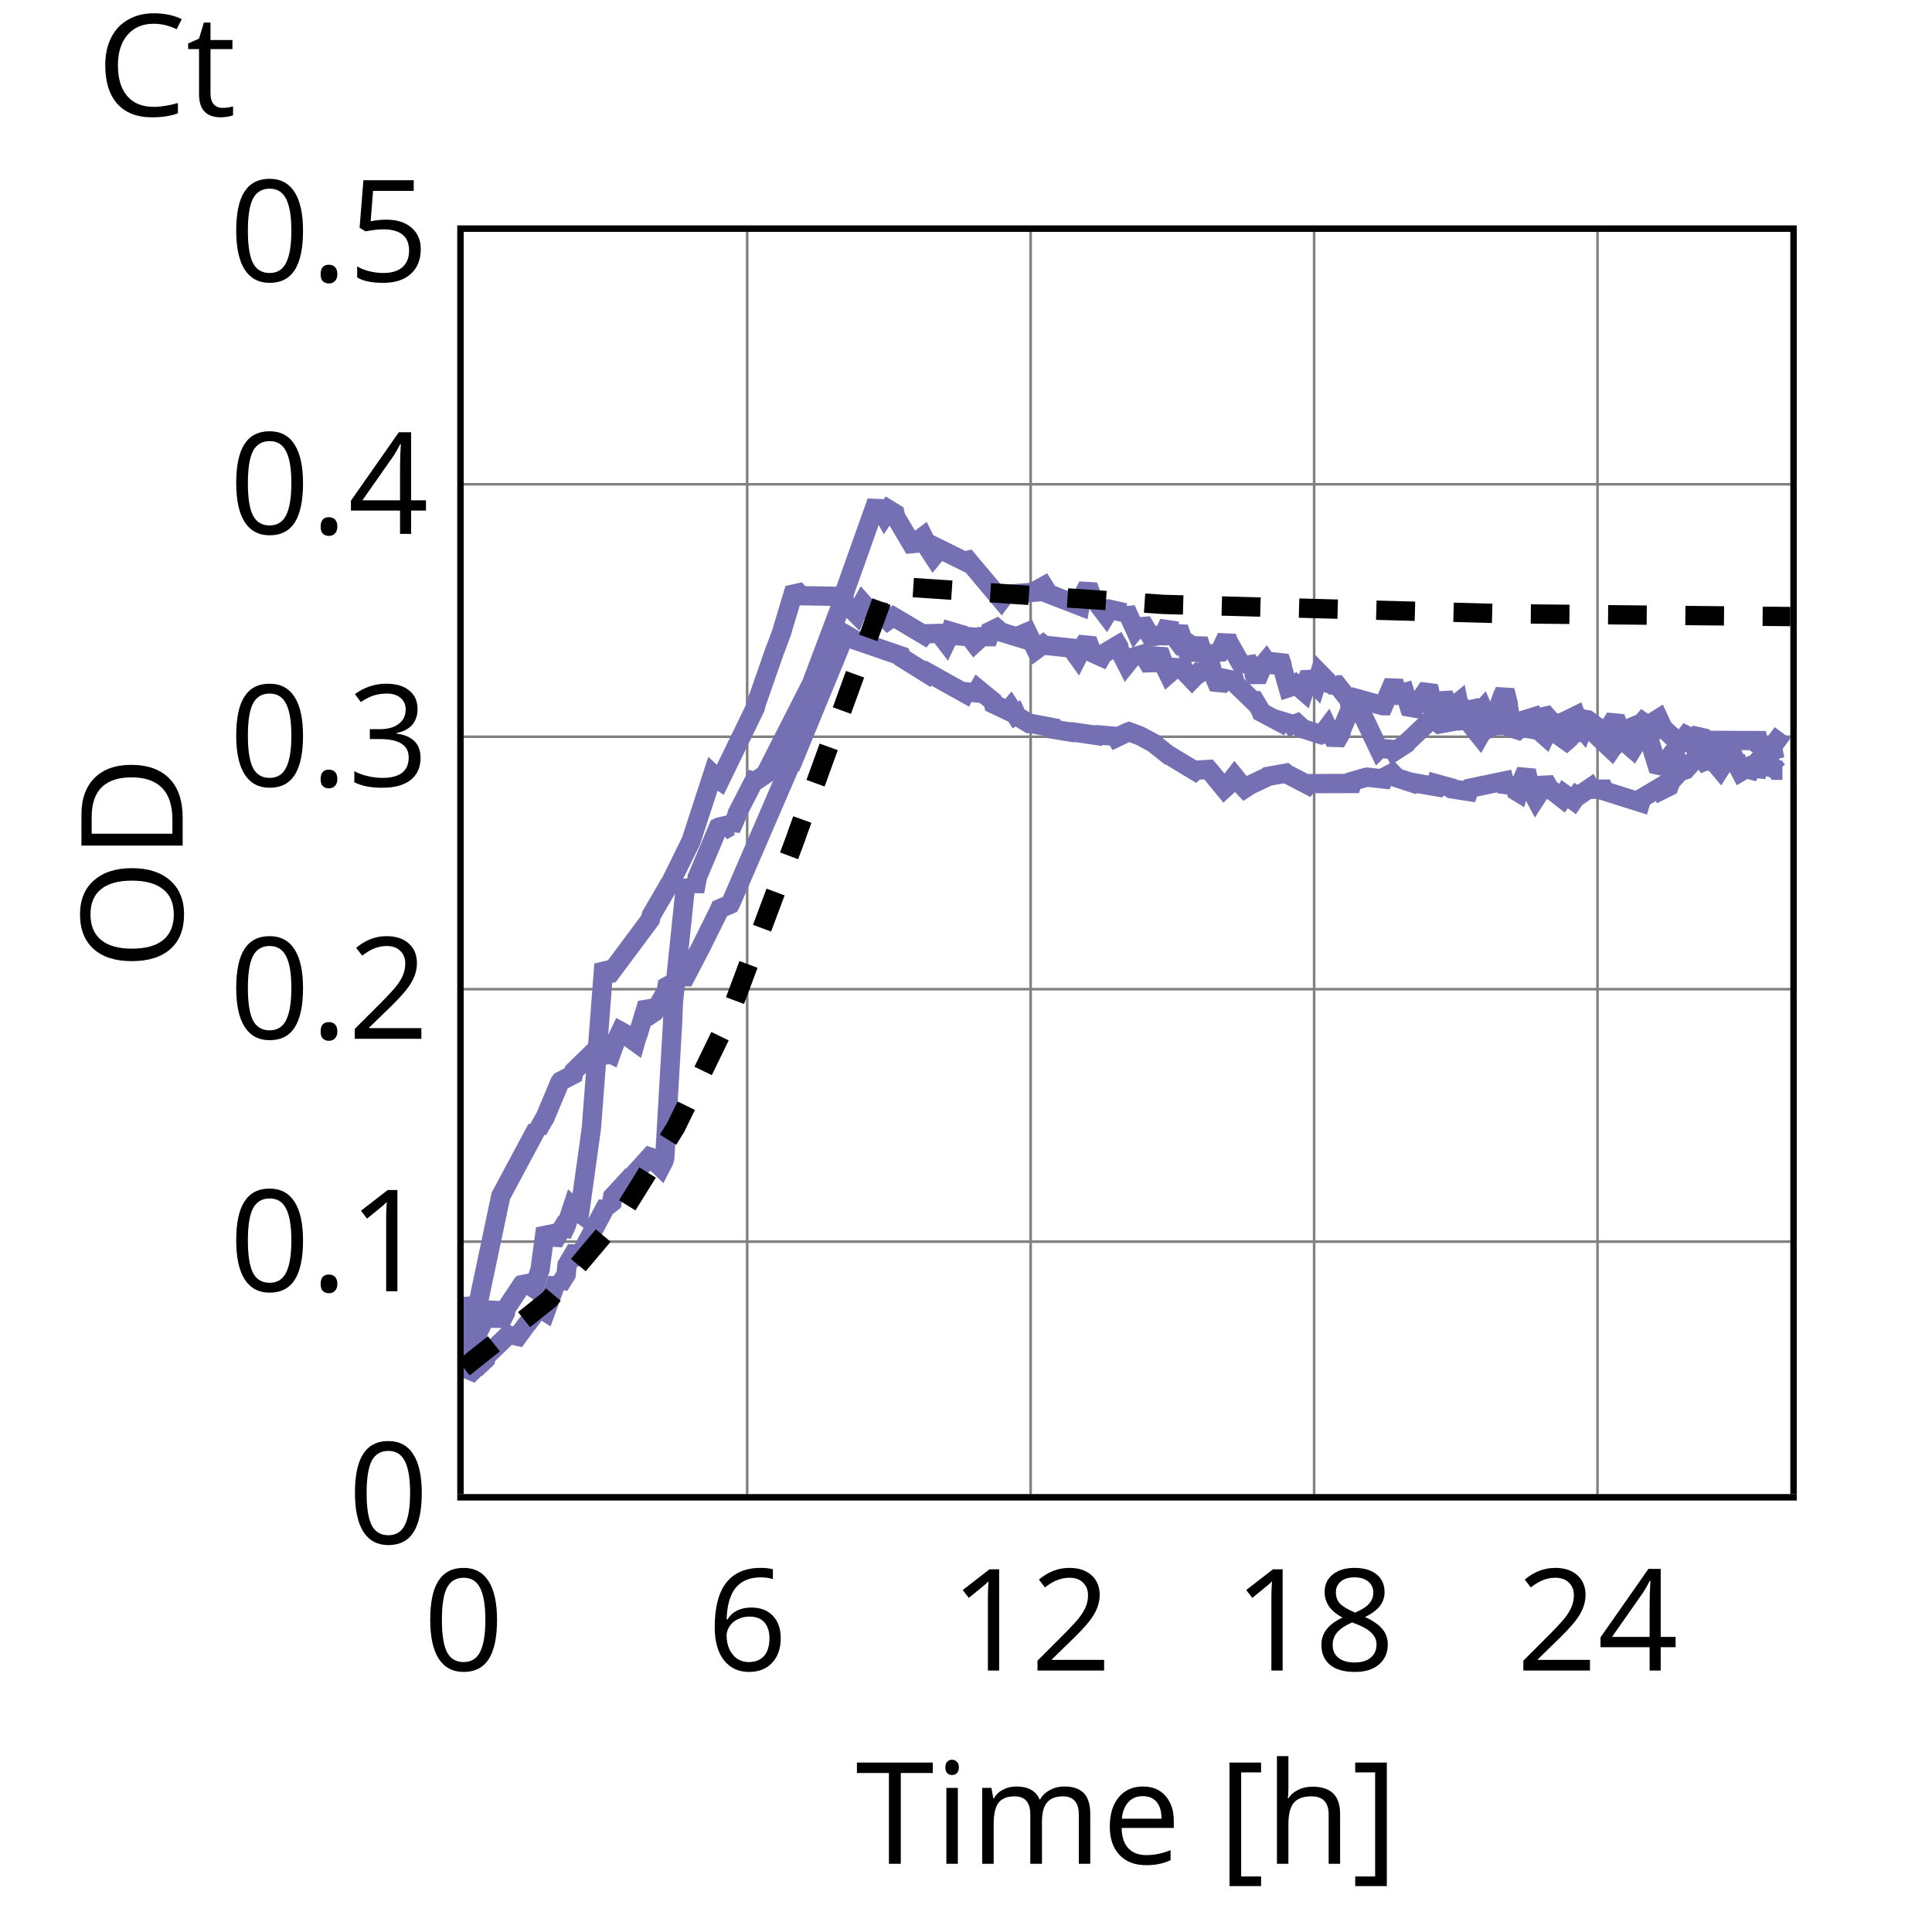
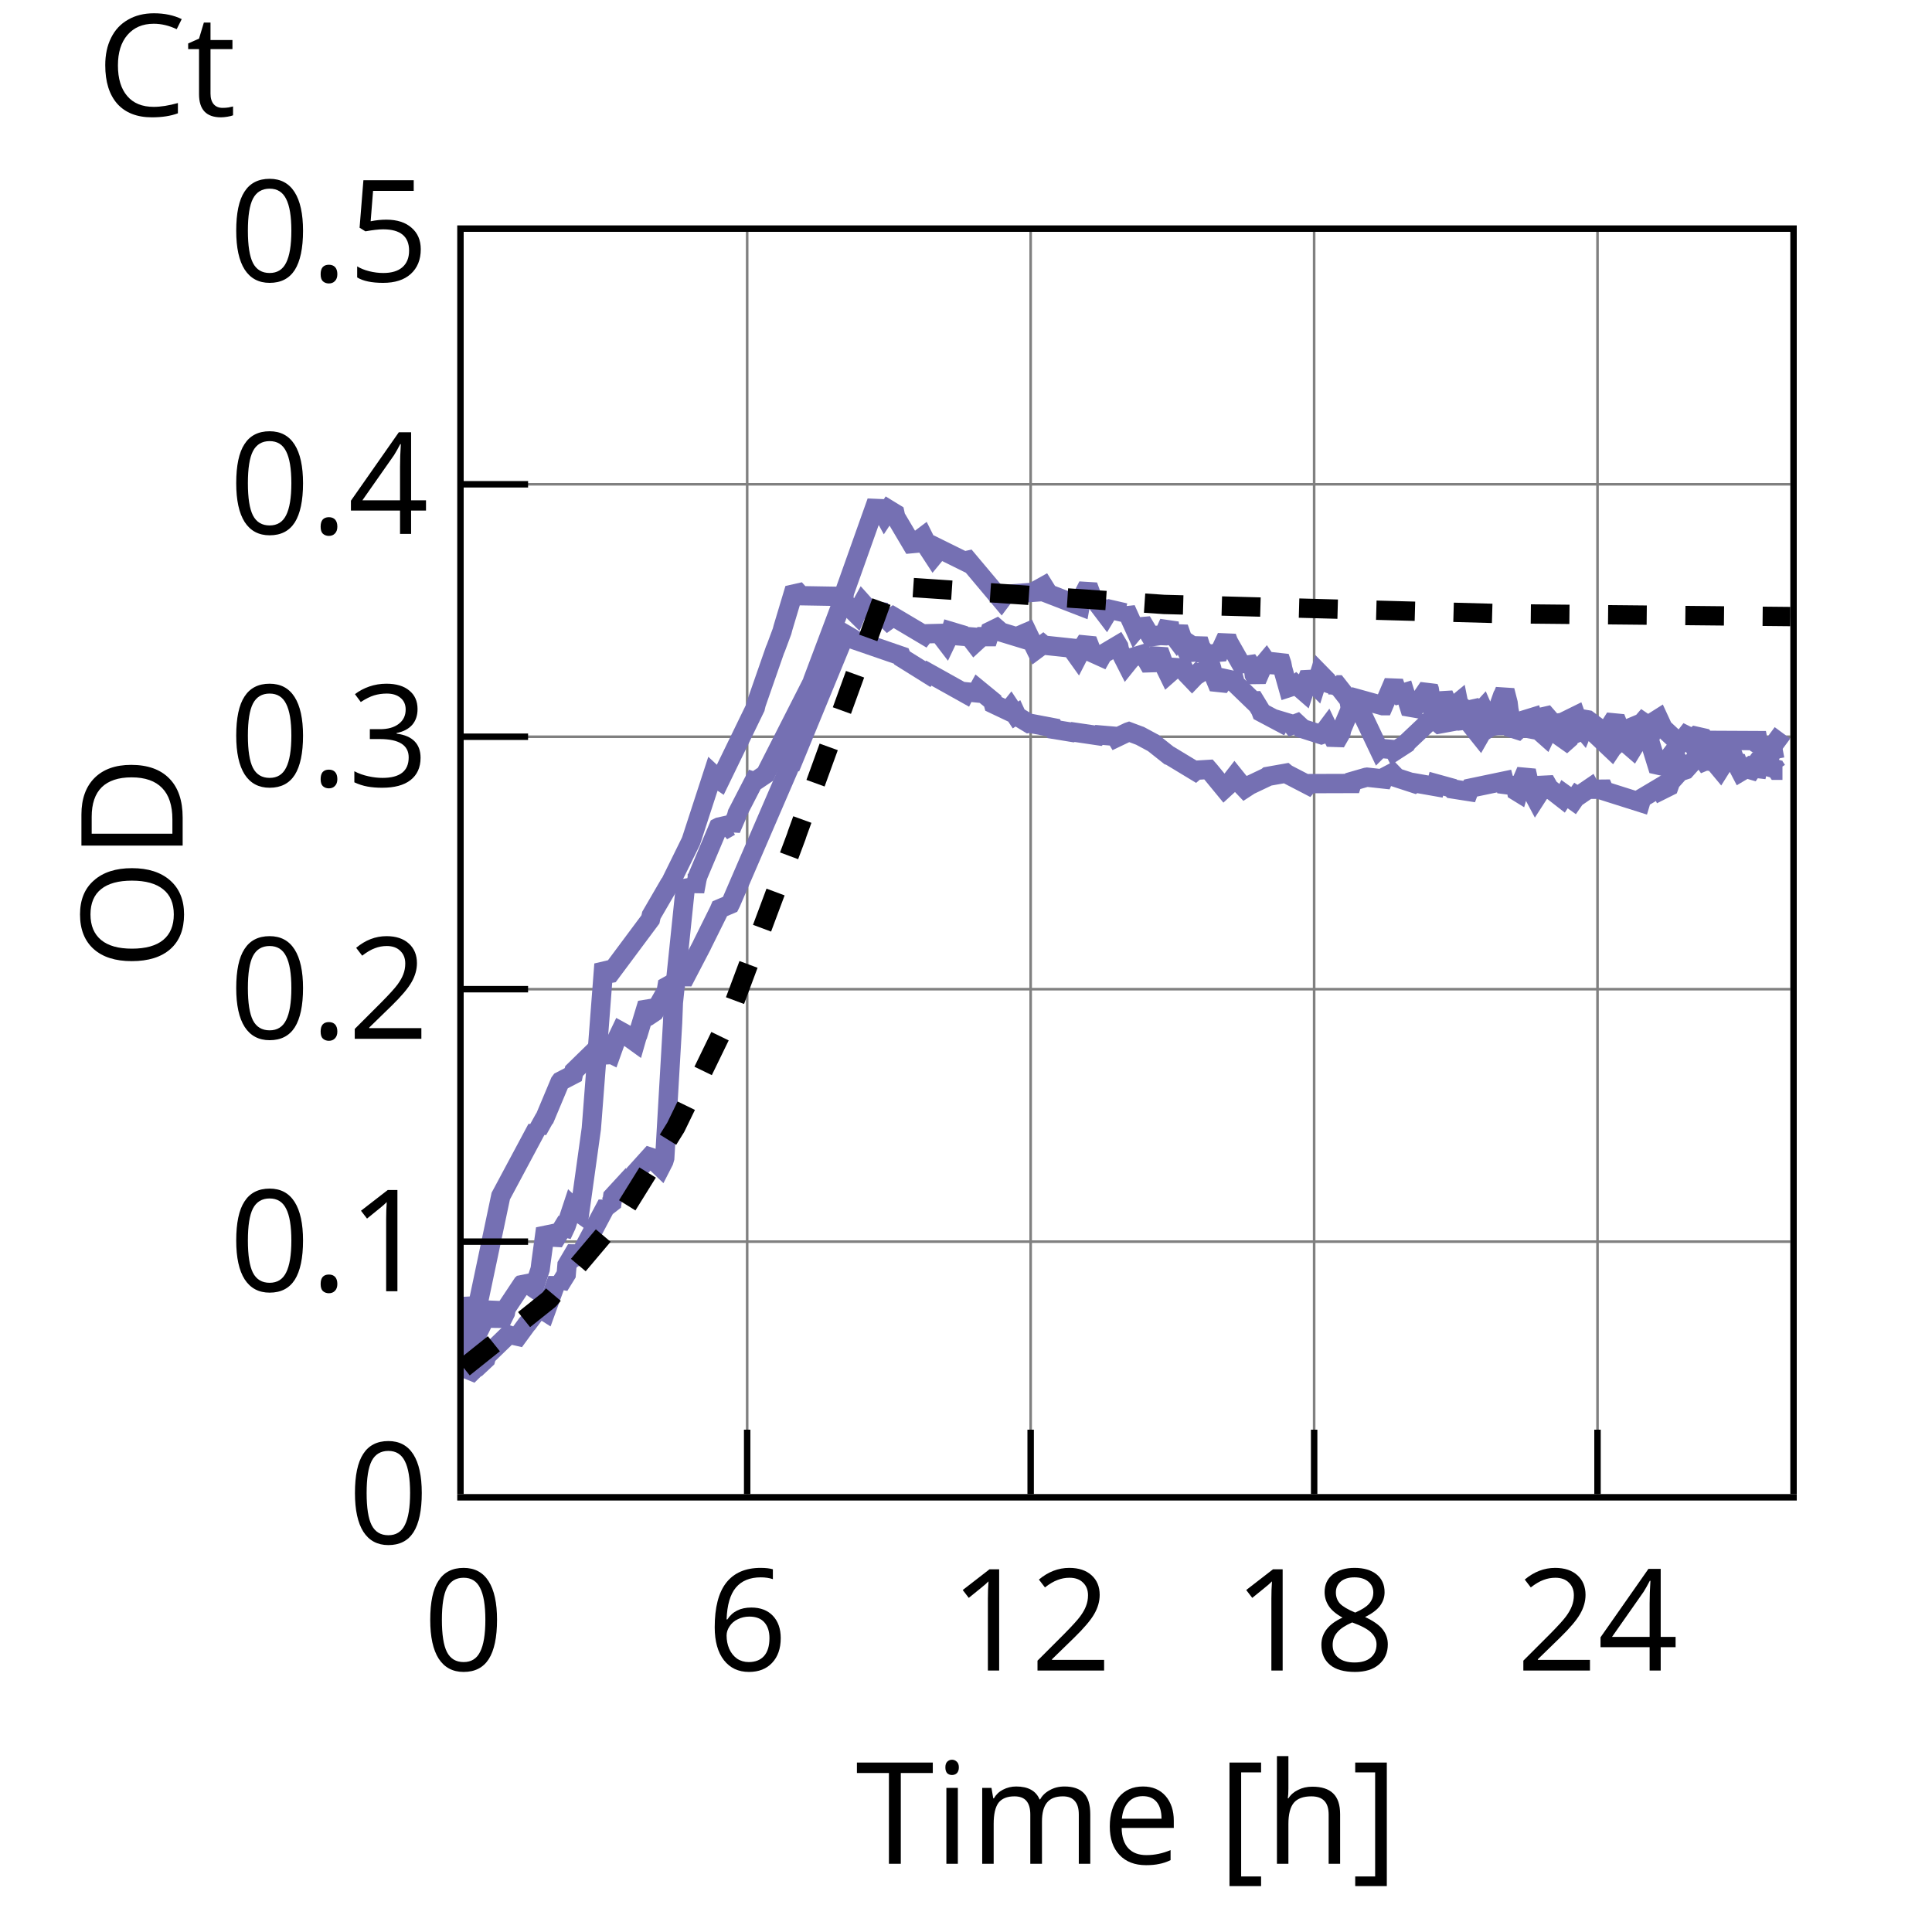
<svg xmlns="http://www.w3.org/2000/svg" class="main-svg" width="150" height="150" style="" viewBox="0 0 150 150">
  <rect x="0" y="0" width="150" height="150" style="fill: rgb(255, 255, 255); fill-opacity: 1;" />
-   <defs id="defs-06a22a">
+   <defs id="defs-6baa7d">
    <g class="clips">
-       <clipPath id="clip06a22axyplot" class="plotclip">
+       <clipPath id="clip6baa7dxyplot" class="plotclip">
        <rect width="103" height="98" />
      </clipPath>
-       <clipPath class="axesclip" id="clip06a22ax">
+       <clipPath class="axesclip" id="clip6baa7dx">
        <rect x="36" y="0" width="103" height="150" />
      </clipPath>
-       <clipPath class="axesclip" id="clip06a22ay">
+       <clipPath class="axesclip" id="clip6baa7dy">
        <rect x="0" y="18" width="150" height="98" />
      </clipPath>
-       <clipPath class="axesclip" id="clip06a22axy">
+       <clipPath class="axesclip" id="clip6baa7dxy">
        <rect x="36" y="18" width="103" height="98" />
      </clipPath>
    </g>
    <g class="gradients" />
    <g class="patterns" />
  </defs>
  <g class="bglayer" />
  <g class="layer-below">
    <g class="imagelayer" />
    <g class="shapelayer" />
  </g>
  <g class="cartesianlayer">
    <g class="subplot xy">
      <g class="layer-subplot">
        <g class="shapelayer" />
        <g class="imagelayer" />
      </g>
      <g class="minor-gridlayer">
        <g class="x" />
        <g class="y" />
      </g>
      <g class="gridlayer">
        <g class="x">
          <path class="xgrid crisp" transform="translate(58.01,0)" d="M0,18v98" style="stroke: rgb(128, 128, 128); stroke-opacity: 1; stroke-width: 0.2px;" />
          <path class="xgrid crisp" transform="translate(80.02,0)" d="M0,18v98" style="stroke: rgb(128, 128, 128); stroke-opacity: 1; stroke-width: 0.2px;" />
          <path class="xgrid crisp" transform="translate(102.03,0)" d="M0,18v98" style="stroke: rgb(128, 128, 128); stroke-opacity: 1; stroke-width: 0.2px;" />
          <path class="xgrid crisp" transform="translate(124.03,0)" d="M0,18v98" style="stroke: rgb(128, 128, 128); stroke-opacity: 1; stroke-width: 0.2px;" />
        </g>
        <g class="y">
          <path class="ygrid crisp" transform="translate(0,96.4)" d="M36,0h103" style="stroke: rgb(128, 128, 128); stroke-opacity: 1; stroke-width: 0.2px;" />
          <path class="ygrid crisp" transform="translate(0,76.8)" d="M36,0h103" style="stroke: rgb(128, 128, 128); stroke-opacity: 1; stroke-width: 0.2px;" />
          <path class="ygrid crisp" transform="translate(0,57.2)" d="M36,0h103" style="stroke: rgb(128, 128, 128); stroke-opacity: 1; stroke-width: 0.2px;" />
          <path class="ygrid crisp" transform="translate(0,37.6)" d="M36,0h103" style="stroke: rgb(128, 128, 128); stroke-opacity: 1; stroke-width: 0.2px;" />
        </g>
      </g>
      <g class="zerolinelayer" />
      <g class="layer-between">
        <g class="shapelayer" />
        <g class="imagelayer" />
      </g>
      <path class="xlines-below" />
      <path class="ylines-below" />
      <g class="overlines-below" />
      <g class="xaxislayer-below" />
      <g class="yaxislayer-below" />
      <g class="overaxes-below" />
      <g class="overplot">
-         <g class="xy" transform="translate(36,18)" clip-path="url(#clip06a22axyplot)">
+         <g class="xy" transform="translate(36,18)" clip-path="url(#clip6baa7dxyplot)">
          <g class="scatterlayer mlayer">
-             <g class="trace scatter traceec3d08" style="stroke-miterlimit: 2; opacity: 1;">
+             <g class="trace scatter trace59f3e0" style="stroke-miterlimit: 2; opacity: 1;">
              <g class="fills" />
              <g class="errorbars" />
              <g class="lines">
                <path class="js-line" d="M0.24,82.67L0.49,87.82L0.98,84.91L1.04,84.82L1.29,85.1L1.53,84.61L1.65,84.85L1.71,84.31L2.2,83.27L2.51,84.1L2.57,84.24L2.82,84.78L3.24,83.93L3.3,83.58L4.65,81.55L4.71,81.69L4.83,81.26L5.39,81.98L5.45,82.02L5.94,80.54L6,80.04L6.36,77.39L6.92,78.32L6.98,78.45L7.71,77.26L7.89,77.31L7.96,77.16L8.45,75.68L8.93,76.13L9,76.18L9.91,69.63L9.98,68.74L10.89,56.86L11.32,57.58L11.38,57.57L14.5,53.38L14.57,53.06L15.97,50.65L16.03,50.59L17.63,47.34L17.69,47.18L19.34,42.11L19.83,42.57L19.89,42.61L22.64,36.95L22.71,36.65L24.17,32.46L24.24,32.3L24.72,31.01L24.79,30.74L25.7,27.71L26.07,28.12L26.13,28.25L29.07,28.3L29.13,28.33L30.48,29.67L30.54,29.53L30.6,29.47L30.97,28.8L31.4,29.28L31.46,29.37L32.37,29.49L32.44,29.69L32.93,30.17L33.29,29.91L33.35,29.87L35.74,31.29L35.8,31.21L36.96,31.18L37.03,31.32L37.45,31.87L37.76,31.22L37.82,31.02L38.62,31.26L38.68,31.39L39.41,31.45L39.47,31.68L39.53,31.77L39.66,31.94L40.15,31.49L40.21,31.43L40.76,31.43L40.82,31.24L40.88,31.01L41.37,30.77L41.68,31.04L41.74,31.08L43.15,31.51L43.21,31.34L43.27,31.29L43.76,31.08L44,31.58L44.06,31.69L44.43,32.45L44.98,32.04L45.04,32.09L47.31,32.33L47.37,32.59L47.67,33.01L48.04,32.29L48.1,32.17L48.41,31.68L48.71,32.45L48.78,32.67L49.51,33L49.63,32.79L49.69,32.75L50.8,32.09L50.86,32.19L50.92,32.49L51.47,33.57L51.84,33.11L51.9,33.05L52.75,32.79L52.88,32.93L52.94,33.1L53.37,33.85L53.67,33.24L53.73,32.99L53.98,32.51L54.28,33.34L54.34,33.58L54.71,34.34L55.2,33.91L55.26,33.83L55.88,33.87L56.06,34.24L56.12,34.31L56.55,34.76L56.98,34.31L57.04,34.34L58.02,33.71L58.08,33.9L58.14,34.21L58.63,35.38L59.06,34.76L59.12,34.69L59.85,34.85L59.91,35.08L61.08,36.21L61.14,36.16L61.2,36.04L61.87,37.14L61.93,37.3L63.4,38.08L63.46,37.97L64.26,38.21L64.32,38.29L64.69,38.15L64.99,38.43L65.06,38.55L66.59,39.04L66.65,39.02L67.07,38.46L67.38,39.11L67.44,39.14L67.69,39.65L68.11,38.92L68.18,38.61L69.16,36.3L69.4,36.69L69.46,36.82L71.05,40.16L71.11,40.1L72.22,40.2L72.28,40.32L73.19,39.73L73.26,39.62L74.72,38.24L74.79,38.11L75.46,37.94L75.7,38.16L75.76,38.21L76.74,38.03L76.81,37.95L77.66,37.39L77.78,37.67L77.85,37.84L78.89,39.14L79.01,38.93L79.07,38.86L80.05,38.21L80.17,38.34L80.23,38.33L81.52,38.31L81.58,38.13L83.72,37.47L83.78,37.25L84.45,38.02L84.52,38.2L85.5,38.06L85.56,37.96L86.35,37.57L86.47,37.91L86.54,38.21L86.9,38.64L87.21,37.88L87.27,37.89L88.74,38.98L88.8,38.82L88.86,38.59L89.41,37.72L89.66,38.36L89.72,38.52L90.08,39.53L90.45,38.74L90.51,38.53L91.49,38.12L91.55,38.05L92.35,38.6L92.53,38.11L92.59,37.91L92.78,37.79L93.08,38.44L93.14,38.55L94.12,39.46L94.19,39.44L95.59,39.2L95.65,39.15L96.27,39.29L96.39,39.44L96.45,39.48L100.49,39.5L100.55,39.8L101.59,40.34L101.65,40.21L102.39,40.07" style="vector-effect: none; fill: none; stroke: rgb(117, 112, 179); stroke-opacity: 1; stroke-width: 1.5px; opacity: 1;" />
              </g>
              <g class="points" />
              <g class="text" />
            </g>
-             <g class="trace scatter trace460c2b" style="stroke-miterlimit: 2; opacity: 1;">
+             <g class="trace scatter trace284159" style="stroke-miterlimit: 2; opacity: 1;">
              <g class="fills" />
              <g class="errorbars" />
              <g class="lines">
                <path class="js-line" d="M0.24,82.85L0.31,88.82L1.04,88.1L1.1,88.1L1.71,87.53L1.78,87.27L3.79,85.32L3.86,85.82L3.92,86.15L4.9,84.81L4.96,84.75L5.88,83.52L6,83.61L6.06,83.66L6.36,83.85L7.28,81.32L7.34,81.5L7.41,81.83L7.96,80.94L8.02,80.22L8.75,78.98L9,79.43L9.06,79.4L11.14,75.48L11.2,75.6L11.51,75.36L11.57,74.9L12.61,73.77L12.67,73.83L12.73,73.89L12.79,74.04L13.28,73.26L13.34,73.05L14.44,71.83L14.5,71.85L15.3,72.62L15.54,72.15L15.61,71.91L16.22,61.41L16.28,59.85L17.26,50.41L17.32,50.53L17.38,50.59L18.05,50.6L18.11,50.28L18.18,50.01L19.77,46.24L19.83,46.21L20.5,46.06L20.62,46.2L20.69,46.16L20.75,46.37L21.18,45.38L21.24,45.15L22.52,42.67L22.58,42.69L23.44,42.11L23.5,41.97L27.05,34.99L27.11,34.8L29.5,28.45L29.56,28.01L32.07,20.95L32.13,21.18L32.19,21.3L32.62,21.92L32.68,22.03L32.99,21.56L33.48,21.86L33.54,22.14L35.01,24.62L35.13,24.29L35.19,24.03L35.68,23.66L35.92,24.14L35.98,24.46L36.47,25.21L36.84,24.76L36.9,24.6L38.74,25.51L38.8,25.37L38.86,25.15L41.74,28.58L41.98,28.26L42.04,28.15L44.55,27.96L44.61,27.75L45.04,27.51L45.29,27.91L45.35,28.08L47.86,29.05L47.92,28.72L47.98,28.44L48.47,27.48L48.78,28.33L48.84,28.38L49.88,29.75L50.12,29.35L50.18,29.31L51.35,29.58L51.41,29.29L52.14,30.91L52.57,30.39L52.63,30.23L53.61,31.87L53.73,31.42L53.79,31.36L53.92,31.87L54.28,30.83L54.41,31.14L54.47,31.03L54.77,30.35L54.9,31.36L55.14,31.38L55.2,31.46L55.51,30.74L55.87,31.77L55.94,32.16L56.43,33.1L56.73,32.25L56.79,32.29L57.04,31.65L57.34,32.58L57.47,32.55L57.53,32.62L57.59,32.4L57.77,33.05L58.26,32.75L58.32,32.74L58.51,33.03L59.24,31.46L59.36,31.79L59.42,31.91L60.59,33.97L60.77,33.4L60.83,33.21L61.32,33.93L61.38,34.4L61.57,34.81L61.93,33.98L61.99,33.7L62.3,33.33L62.67,33.87L62.73,34.01L63.34,33.01L63.52,33.54L63.59,33.91L64.01,35.4L64.56,35.22L64.63,35.16L65.24,35.69L65.36,35.32L65.42,34.97L65.67,34.3L66.09,35.15L66.16,35.22L66.46,34.27L66.95,34.77L67.01,35.1L67.07,35.45L67.69,34.87L67.75,35.17L67.81,35.17L68.73,36.34L68.79,36.7L68.97,37.54L69.46,36.53L69.52,36.28L71.36,36.79L71.42,36.79L72.21,34.94L72.52,35.86L72.58,35.92L73.07,35.77L73.56,37.34L73.62,37.26L74.91,35.37L74.97,35.53L75.46,38.61L75.83,37.06L75.89,36.52L76.07,35.9L76.5,36.91L76.56,37.09L77.23,36.54L77.29,36.84L77.36,37.34L77.85,38.43L78.03,37.49L78.09,37.09L78.21,36.69L78.76,37.31L78.82,37.37L79.13,37.03L79.68,38.29L79.74,38.6L80.66,36.01L80.72,35.91L80.84,35.61L81.09,36.59L81.15,37.09L81.52,38.98L82.01,38.52L82.07,38.45L83.29,38.68L83.35,38.61L83.97,39.16L84.15,38.78L84.21,38.63L84.58,38.11L84.88,38.85L84.94,39.05L85.62,39.53L85.8,39.37L85.86,39.17L87.39,38.44L87.58,38.71L87.64,38.79L89.11,40.18L89.17,40.09L90.15,39.14L90.33,39.69L90.39,39.82L90.76,40.14L91.13,39.53L91.19,39.43L91.86,39.14L92.04,39.49L92.1,39.61L92.78,41.8L93.27,41.26L93.33,41.14L94.92,39.09L94.98,39.12L95.04,39.29L96.33,41.11L96.45,41.06L96.51,41.07L96.94,40.85L97.18,41.29L97.25,41.35L97.55,41.71L97.92,41.12L97.98,40.89L98.41,40.22L98.65,40.89L98.71,41.1L99.14,41.92L99.63,41.63L99.69,41.7L100,41.79L100.31,41.34L100.37,41.26L101.9,41.71L101.96,41.8L102.39,41.8" style="vector-effect: none; fill: none; stroke: rgb(117, 112, 179); stroke-opacity: 1; stroke-width: 1.5px; opacity: 1;" />
              </g>
              <g class="points" />
              <g class="text" />
            </g>
-             <g class="trace scatter trace87bc29" style="stroke-miterlimit: 2; opacity: 1;">
+             <g class="trace scatter tracee2ebfe" style="stroke-miterlimit: 2; opacity: 1;">
              <g class="fills" />
              <g class="errorbars" />
              <g class="lines">
                <path class="js-line" d="M0.24,83.33L0.31,88.19L0.98,84.32L1.04,83.59L2.88,74.86L2.94,74.75L5.69,69.61L5.75,69.76L6.24,68.88L6.3,68.81L7.47,66.02L7.53,65.94L8.51,65.43L8.57,65.15L9.85,63.9L9.91,63.98L9.98,63.96L11.2,63.89L11.26,63.74L11.44,63.83L11.69,63.13L11.75,62.97L12.18,62.07L12.67,62.34L12.73,62.47L13.34,62.91L13.46,62.49L13.52,62.36L14.26,59.92L14.75,60.61L14.81,60.57L15.73,58.94L15.79,58.58L16.83,58L16.95,58.12L17.01,58.24L18.48,55.42L18.54,55.29L19.83,52.69L19.89,52.55L20.69,52.21L20.75,52.09L25.52,41.04L25.58,41.05L29.62,31.24L30.05,31.49L30.11,31.6L33.97,32.93L34.03,33.08L36.05,34.34L36.11,34.26L38.92,35.83L38.98,35.71L39.78,35.79L39.9,35.63L39.96,35.52L41.07,36.43L41.13,36.65L42.29,37.2L42.35,37.1L42.47,36.95L42.84,37.51L42.9,37.47L42.96,37.6L43.88,38.16L43.94,38.15L45.78,38.5L45.84,38.63L47.25,38.86L47.31,38.83L49.27,39.12L49.33,39.06L50.61,39.17L50.67,39.27L51.59,38.83L51.65,38.81L52.45,39.11L52.51,39.13L53.55,39.69L53.61,39.74L54.77,40.66L54.84,40.68L56.79,41.86L56.86,41.8L57.83,41.74L57.9,41.82L59.06,43.23L59.3,43.01L59.36,42.91L59.85,42.28L60.22,42.74L60.28,42.82L60.65,43.21L61.08,42.93L61.14,42.91L62.36,42.33L62.42,42.28L63.83,42.03L63.89,42.08L65.55,42.94L65.61,42.87L65.67,42.84L68.97,42.83L69.03,42.65L70.07,42.35L70.14,42.34L71.42,42.48L71.48,42.34L72.09,42.02L72.34,42.28L72.4,42.37L73.81,42.83L73.87,42.79L75.46,43.07L75.52,42.85L76.68,43.17L76.75,43.25L78.03,43.45L78.09,43.29L78.15,43.19L80.78,42.64L80.85,42.91L81.7,43.02L81.76,43.44L81.89,43.52L82.07,42.9L82.13,42.7L82.5,41.84L82.74,42.9L82.8,43.19L83.23,44L83.54,43.52L83.6,43.25L83.91,42.55L84.33,43.29L84.4,43.29L85.31,44L85.44,43.8L85.5,43.68L86.17,44.16L86.42,43.8L86.48,43.84L87.46,43.17L87.52,43.28L88.5,43.27L88.56,43.41L91.37,44.3L91.43,44.1L91.49,43.96L92.9,43.12L92.96,43.2L93.02,43.34L93.58,43.06L93.64,42.89L93.7,42.71L94.68,41.62L94.8,41.79L94.86,41.77L95.9,40.61L96.08,40.7L96.15,40.67L96.76,40.52L96.94,40.67L97,40.81L98.9,41.2L98.96,41.37L99.27,41.75L99.76,41.55L99.82,41.59L100.49,41.67L100.55,41.41L100.61,41.31L102.39,38.9" style="vector-effect: none; fill: none; stroke: rgb(117, 112, 179); stroke-opacity: 1; stroke-width: 1.5px; opacity: 1;" />
              </g>
              <g class="points" />
              <g class="text" />
            </g>
-             <g class="trace scatter tracedf50da" style="stroke-miterlimit: 2; opacity: 1;">
+             <g class="trace scatter trace602468" style="stroke-miterlimit: 2; opacity: 1;">
              <g class="fills" />
              <g class="errorbars" />
              <g class="lines">
                <path class="js-line" d="M0,88.2L6.61,82.92L6.67,82.86L12.36,76.12L12.42,76.03L16.46,69.53L16.52,69.41L20.44,61.34L20.5,61.2L25.83,46.93L25.89,46.74L32.68,28.03L32.74,27.98L34.7,27.61L34.76,27.61L54.41,28.93L54.47,28.93L80.91,29.65L80.97,29.65L103,29.87" style="vector-effect: none; fill: none; stroke: rgb(0, 0, 0); stroke-opacity: 1; stroke-dasharray: 3px, 3px; stroke-width: 1.5px; opacity: 1;" />
              </g>
              <g class="points" />
              <g class="text" />
            </g>
          </g>
        </g>
      </g>
      <path class="xlines-above crisp" d="M35.5,116.25H139.5M35.5,17.75H139.5" style="fill: none; stroke-width: 0.5px; stroke: rgb(0, 0, 0); stroke-opacity: 1;" />
      <path class="ylines-above crisp" d="M35.75,18V116M139.25,18V116" style="fill: none; stroke-width: 0.5px; stroke: rgb(0, 0, 0); stroke-opacity: 1;" />
      <g class="overlines-above" />
      <g class="xaxislayer-above">
+         <path class="xtick ticks crisp" d="M0,116v-5" transform="translate(58.01,0)" style="stroke: rgb(0, 0, 0); stroke-opacity: 1; stroke-width: 0.5px;" />
+         <path class="xtick ticks crisp" d="M0,116v-5" transform="translate(80.02,0)" style="stroke: rgb(0, 0, 0); stroke-opacity: 1; stroke-width: 0.5px;" />
+         <path class="xtick ticks crisp" d="M0,116v-5" transform="translate(102.03,0)" style="stroke: rgb(0, 0, 0); stroke-opacity: 1; stroke-width: 0.5px;" />
+         <path class="xtick ticks crisp" d="M0,116v-5" transform="translate(124.03,0)" style="stroke: rgb(0, 0, 0); stroke-opacity: 1; stroke-width: 0.5px;" />
        <g class="xtick">
          <text text-anchor="middle" x="0" y="129.7" transform="translate(36,0)" style="font-family: 'Open Sans', verdana, arial, sans-serif; font-size: 11px; fill: rgb(0, 0, 0); fill-opacity: 1; white-space: pre; opacity: 1;">0</text>
        </g>
        <g class="xtick">
          <text text-anchor="middle" x="0" y="129.7" style="font-family: 'Open Sans', verdana, arial, sans-serif; font-size: 11px; fill: rgb(0, 0, 0); fill-opacity: 1; white-space: pre; opacity: 1;" transform="translate(58.01,0)">6</text>
        </g>
        <g class="xtick">
          <text text-anchor="middle" x="0" y="129.7" style="font-family: 'Open Sans', verdana, arial, sans-serif; font-size: 11px; fill: rgb(0, 0, 0); fill-opacity: 1; white-space: pre; opacity: 1;" transform="translate(80.02,0)">12</text>
        </g>
        <g class="xtick">
          <text text-anchor="middle" x="0" y="129.7" style="font-family: 'Open Sans', verdana, arial, sans-serif; font-size: 11px; fill: rgb(0, 0, 0); fill-opacity: 1; white-space: pre; opacity: 1;" transform="translate(102.03,0)">18</text>
        </g>
        <g class="xtick">
          <text text-anchor="middle" x="0" y="129.7" style="font-family: 'Open Sans', verdana, arial, sans-serif; font-size: 11px; fill: rgb(0, 0, 0); fill-opacity: 1; white-space: pre; opacity: 1;" transform="translate(124.03,0)">24</text>
        </g>
      </g>
      <g class="yaxislayer-above">
+         <path class="ytick ticks crisp" d="M36,0h5" transform="translate(0,96.4)" style="stroke: rgb(0, 0, 0); stroke-opacity: 1; stroke-width: 0.5px;" />
+         <path class="ytick ticks crisp" d="M36,0h5" transform="translate(0,76.8)" style="stroke: rgb(0, 0, 0); stroke-opacity: 1; stroke-width: 0.5px;" />
+         <path class="ytick ticks crisp" d="M36,0h5" transform="translate(0,57.2)" style="stroke: rgb(0, 0, 0); stroke-opacity: 1; stroke-width: 0.5px;" />
+         <path class="ytick ticks crisp" d="M36,0h5" transform="translate(0,37.6)" style="stroke: rgb(0, 0, 0); stroke-opacity: 1; stroke-width: 0.5px;" />
        <g class="ytick">
          <text text-anchor="end" x="33.3" y="3.85" transform="translate(0,116)" style="font-family: 'Open Sans', verdana, arial, sans-serif; font-size: 11px; fill: rgb(0, 0, 0); fill-opacity: 1; white-space: pre; opacity: 1;">0</text>
        </g>
        <g class="ytick">
          <text text-anchor="end" x="33.3" y="3.85" style="font-family: 'Open Sans', verdana, arial, sans-serif; font-size: 11px; fill: rgb(0, 0, 0); fill-opacity: 1; white-space: pre; opacity: 1;" transform="translate(0,96.4)">0.1</text>
        </g>
        <g class="ytick">
          <text text-anchor="end" x="33.3" y="3.85" style="font-family: 'Open Sans', verdana, arial, sans-serif; font-size: 11px; fill: rgb(0, 0, 0); fill-opacity: 1; white-space: pre; opacity: 1;" transform="translate(0,76.8)">0.2</text>
        </g>
        <g class="ytick">
          <text text-anchor="end" x="33.3" y="3.85" style="font-family: 'Open Sans', verdana, arial, sans-serif; font-size: 11px; fill: rgb(0, 0, 0); fill-opacity: 1; white-space: pre; opacity: 1;" transform="translate(0,57.2)">0.3</text>
        </g>
        <g class="ytick">
          <text text-anchor="end" x="33.3" y="3.85" style="font-family: 'Open Sans', verdana, arial, sans-serif; font-size: 11px; fill: rgb(0, 0, 0); fill-opacity: 1; white-space: pre; opacity: 1;" transform="translate(0,37.6)">0.4</text>
        </g>
        <g class="ytick">
          <text text-anchor="end" x="33.3" y="3.85" style="font-family: 'Open Sans', verdana, arial, sans-serif; font-size: 11px; fill: rgb(0, 0, 0); fill-opacity: 1; white-space: pre; opacity: 1;" transform="translate(0,18)">0.5</text>
        </g>
      </g>
      <g class="overaxes-above" />
    </g>
  </g>
  <g class="polarlayer" />
  <g class="smithlayer" />
  <g class="ternarylayer" />
  <g class="geolayer" />
  <g class="funnelarealayer" />
  <g class="pielayer" />
  <g class="iciclelayer" />
  <g class="treemaplayer" />
  <g class="sunburstlayer" />
  <g class="glimages" />
-   <defs id="topdefs-06a22a">
+   <defs id="topdefs-6baa7d">
    <g class="clips" />
  </defs>
  <g class="layer-above">
    <g class="imagelayer" />
    <g class="shapelayer" />
  </g>
  <g class="infolayer">
    <g class="g-gtitle">
      <text class="gtitle" x="7.5" y="9" text-anchor="start" dy="0em" style="opacity: 1; font-family: 'Open Sans', verdana, arial, sans-serif; font-size: 11px; fill: rgb(0, 0, 0); fill-opacity: 1; white-space: pre;">Ct</text>
    </g>
    <g class="g-xtitle" transform="translate(0,4.55)">
      <text class="xtitle" x="87.5" y="140.153" text-anchor="middle" style="opacity: 1; font-family: 'Open Sans', verdana, arial, sans-serif; font-size: 11px; fill: rgb(0, 0, 0); fill-opacity: 1; white-space: pre;">Time [h]</text>
    </g>
    <g class="g-ytitle">
      <text class="ytitle" transform="rotate(-90,14.18125,67)" x="14.181" y="67" text-anchor="middle" style="opacity: 1; font-family: 'Open Sans', verdana, arial, sans-serif; font-size: 11px; fill: rgb(0, 0, 0); fill-opacity: 1; white-space: pre;">OD</text>
    </g>
  </g>
</svg>
